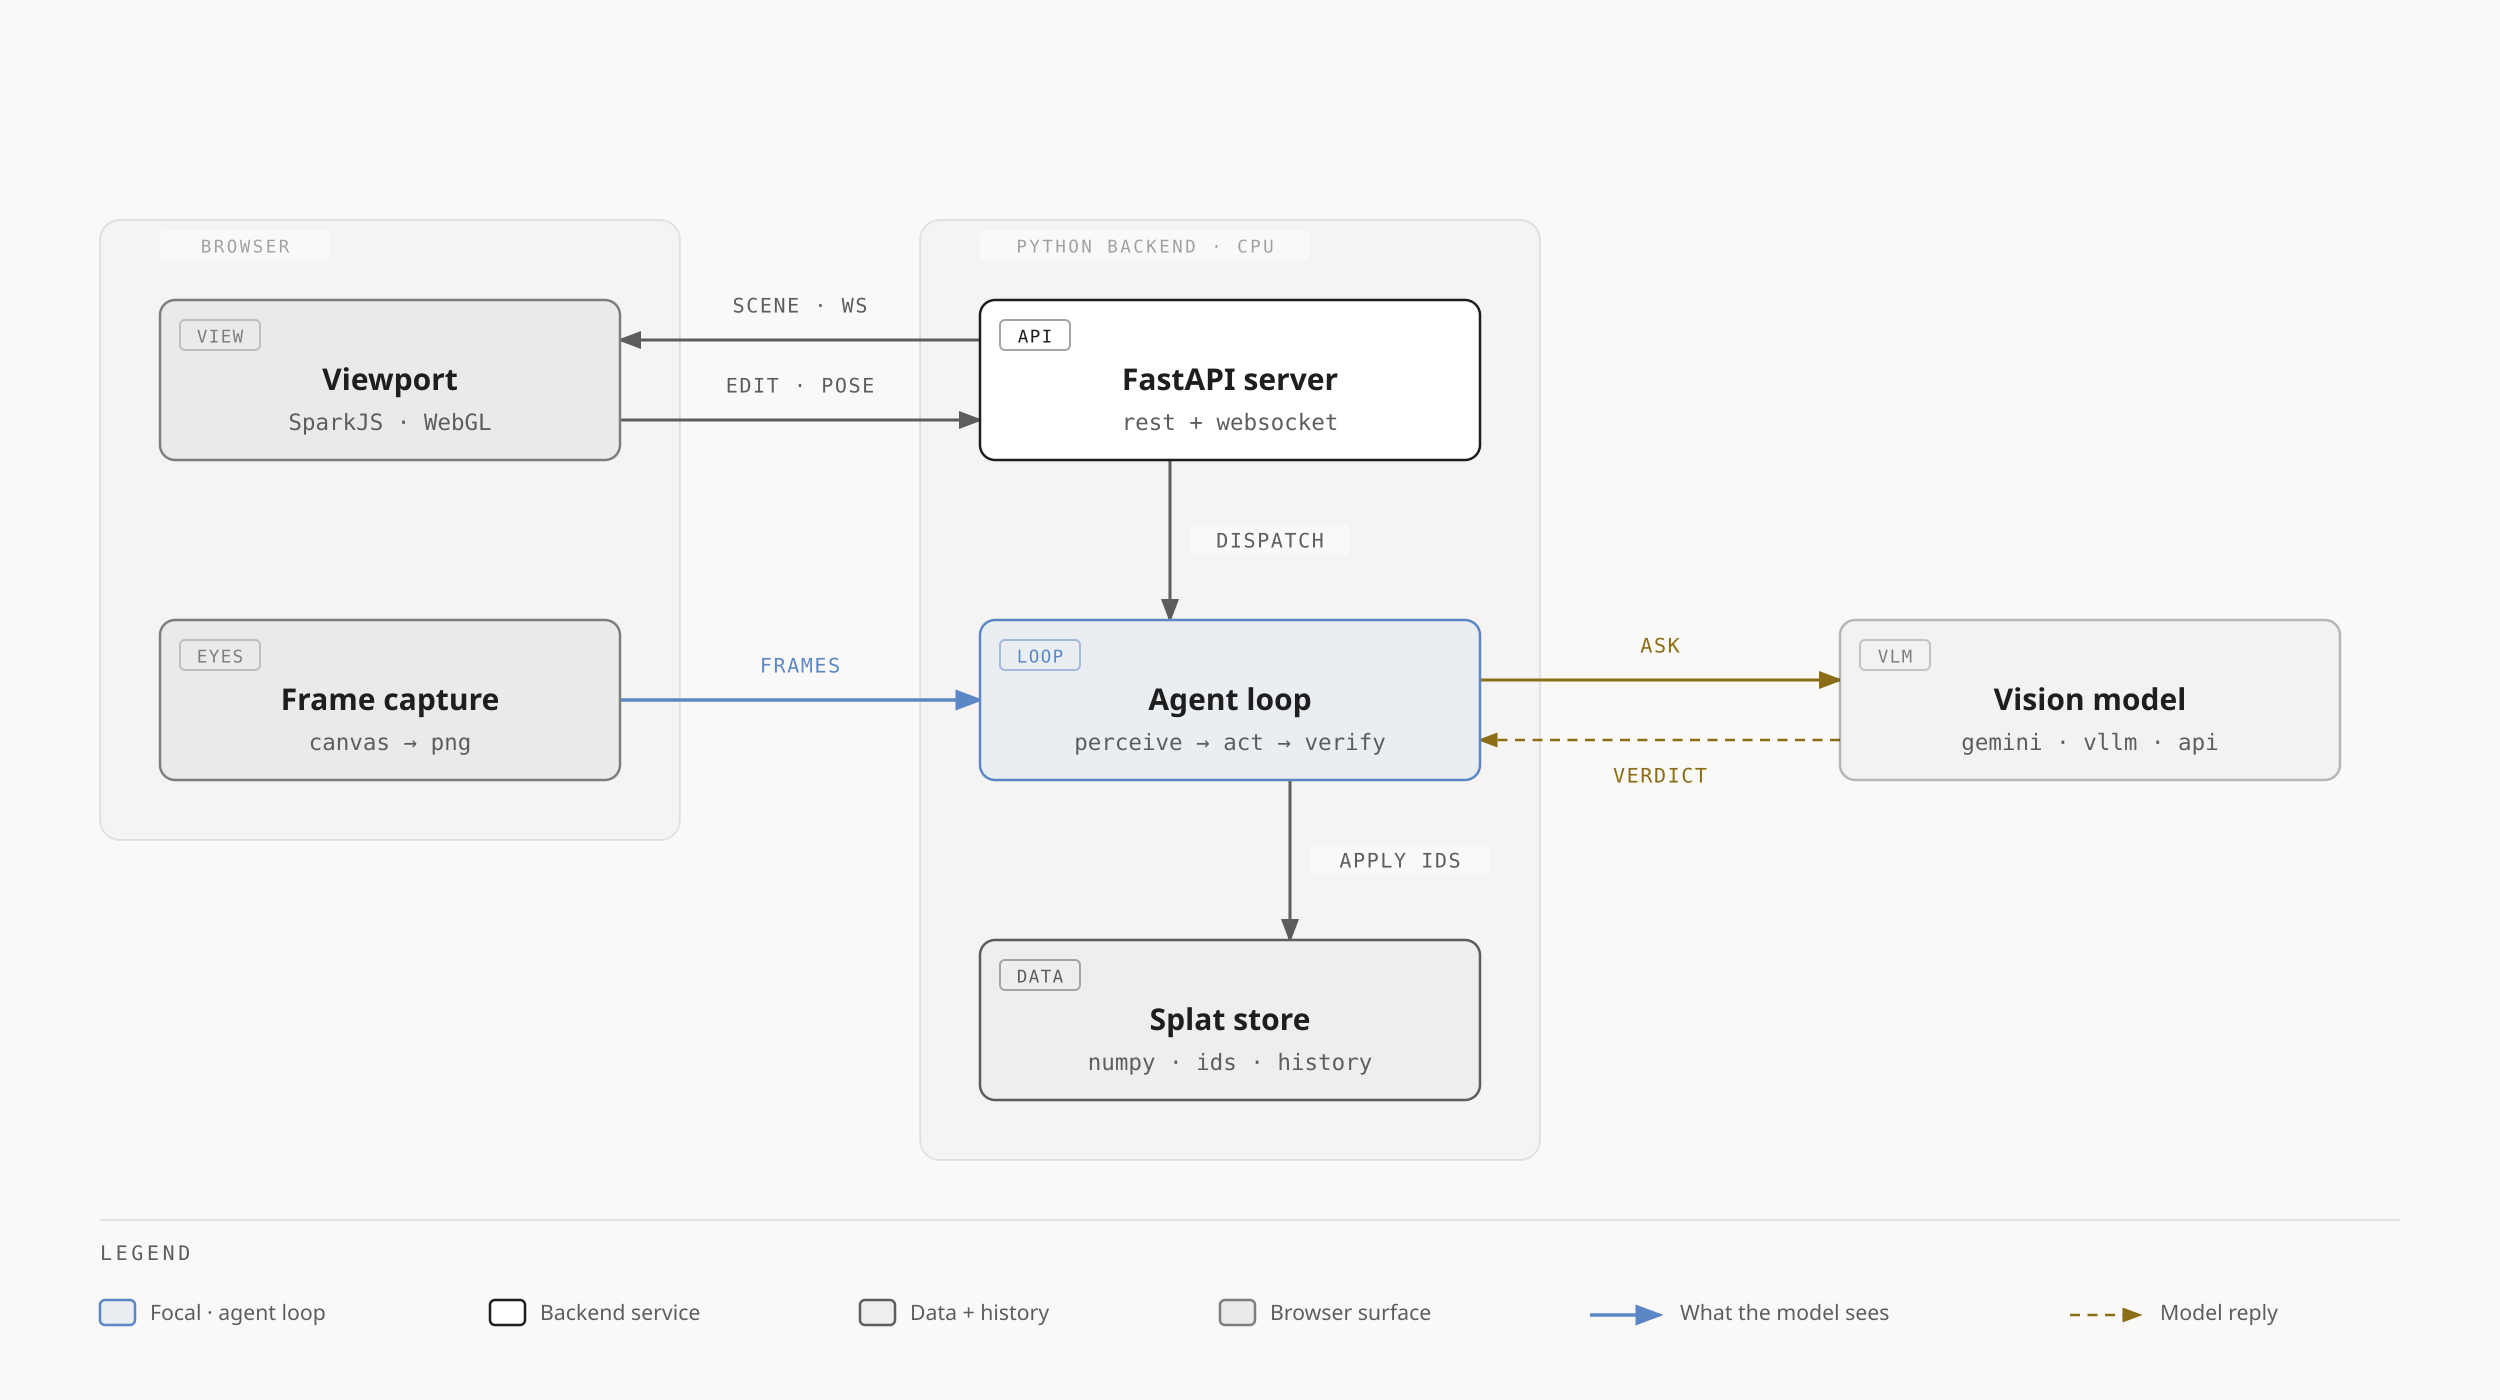
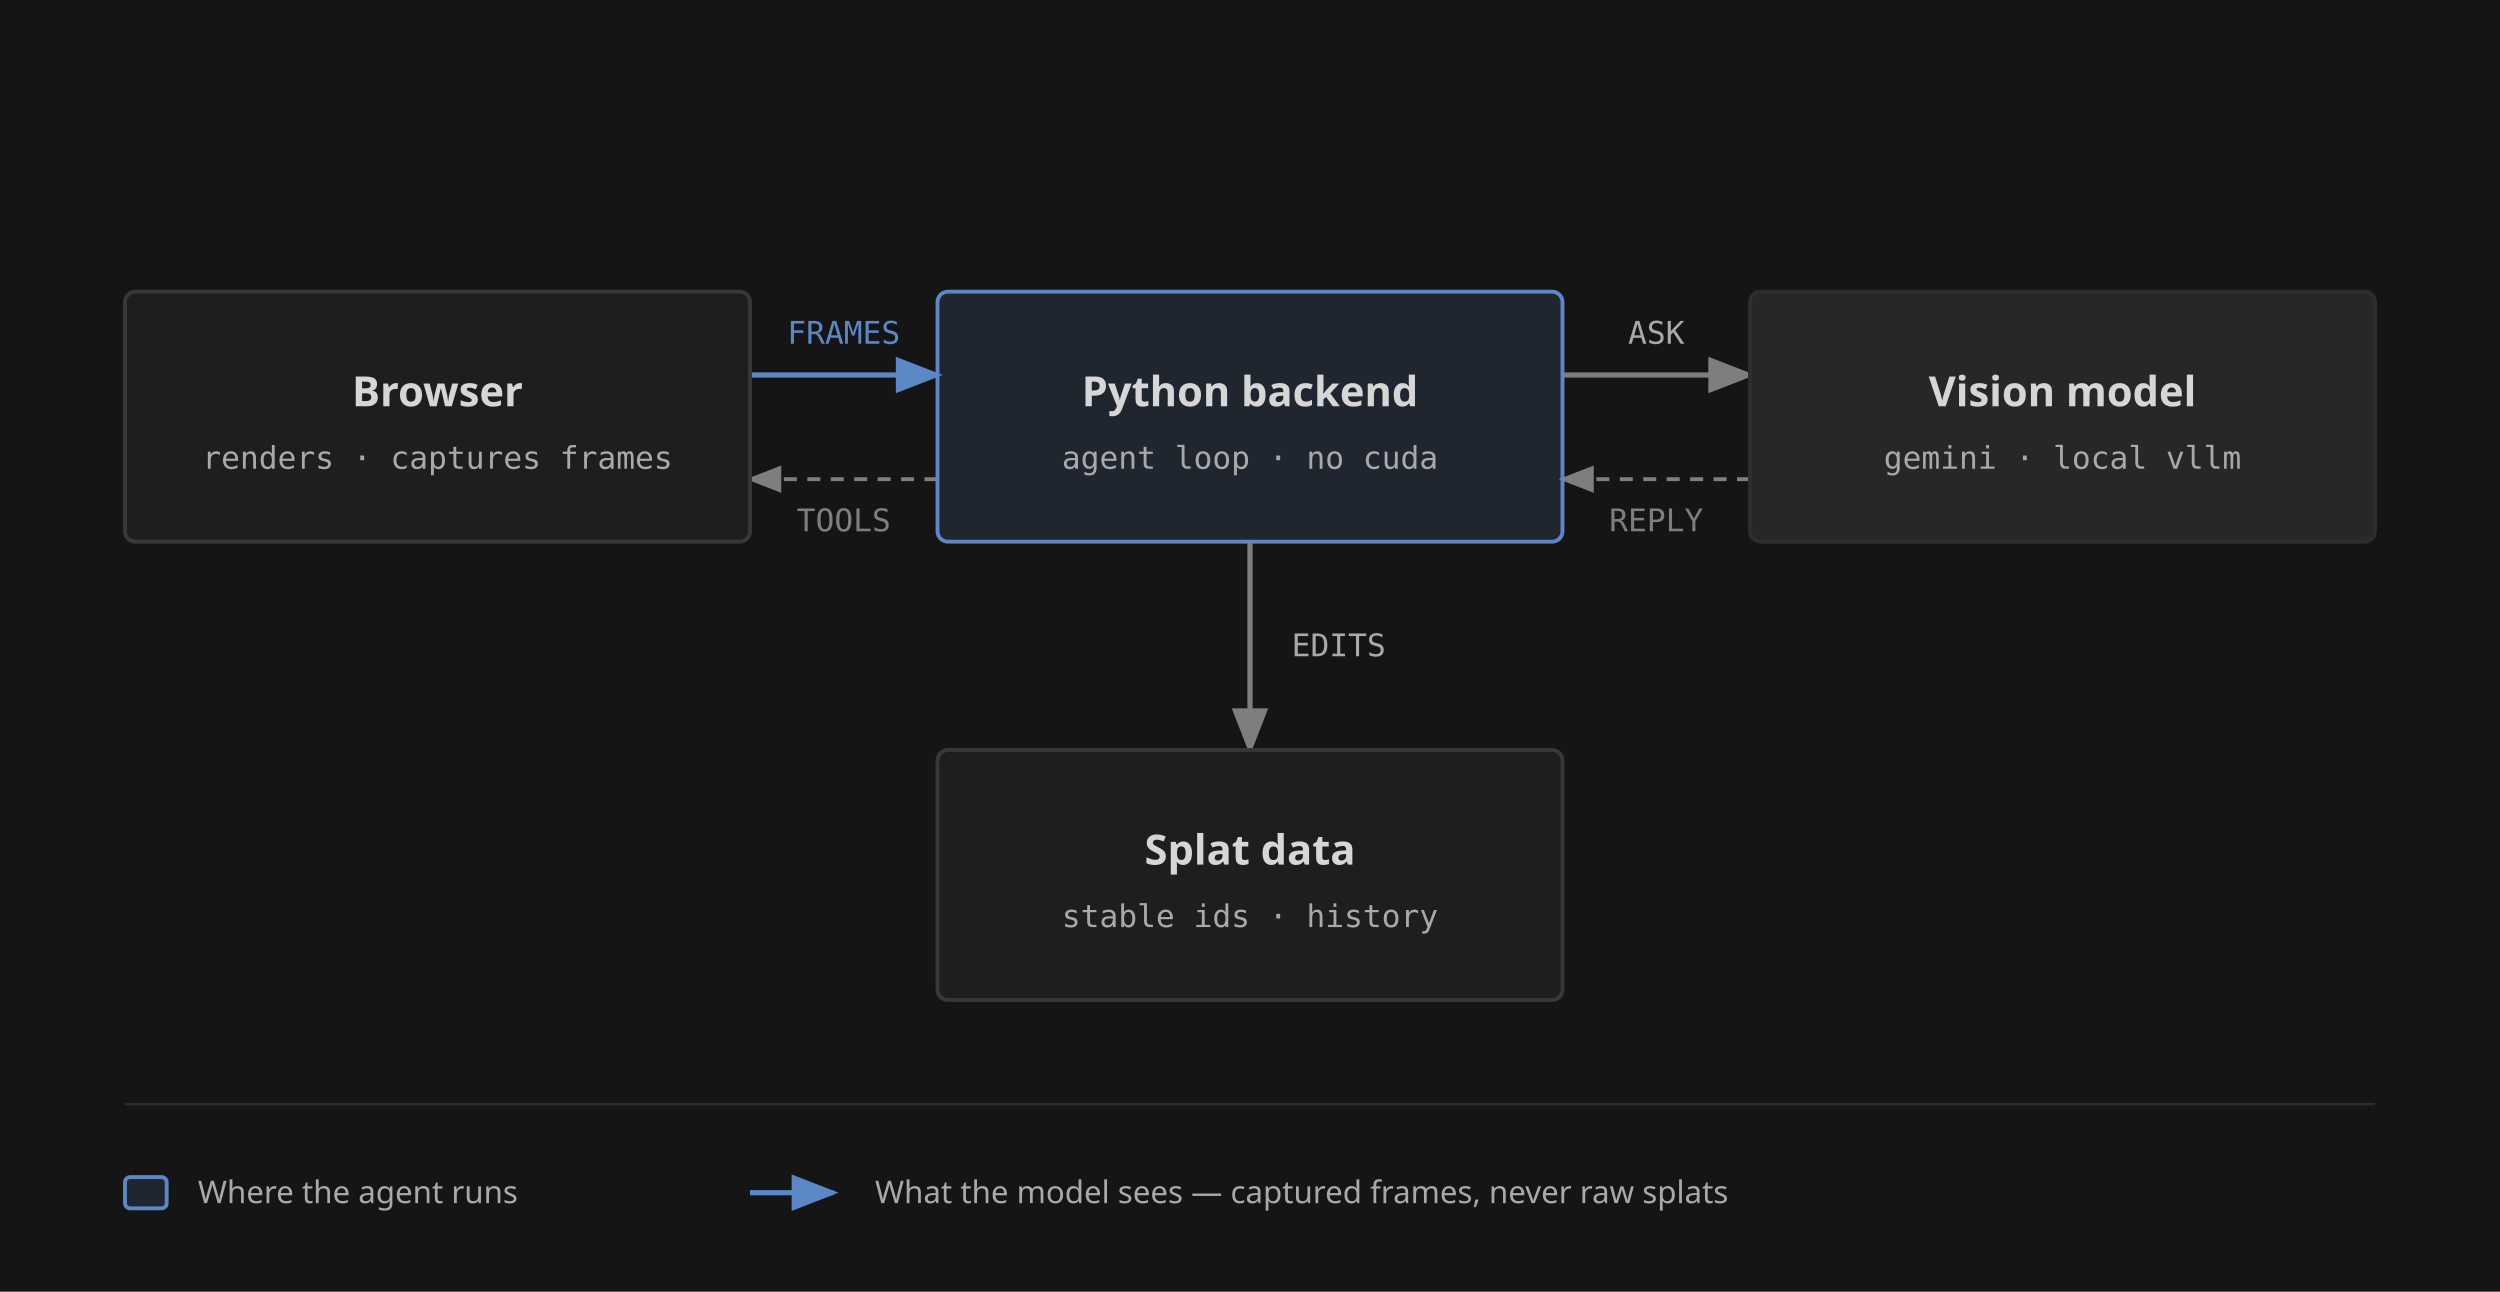
- <svg xmlns="http://www.w3.org/2000/svg" width="1000" height="560" viewBox="0 0 1000 560">
+ <svg xmlns="http://www.w3.org/2000/svg" width="960" height="496" viewBox="0 0 960 496">
  <defs>
-     <marker id="arrow" markerWidth="8" markerHeight="6" refX="7" refY="3" orient="auto">
-       <polygon points="0 0, 8 3, 0 6" fill="#5d5d5d" />
+     <marker id="arrow" markerWidth="9" markerHeight="7" refX="8" refY="3.5" orient="auto">
+       <polygon points="0 0, 9 3.5, 0 7" fill="#7e7e7e" />
    </marker>
-     <marker id="arrow-accent" markerWidth="8" markerHeight="6" refX="7" refY="3" orient="auto">
-       <polygon points="0 0, 8 3, 0 6" fill="#5b87c7" />
-     </marker>
-     <marker id="arrow-link" markerWidth="8" markerHeight="6" refX="7" refY="3" orient="auto">
-       <polygon points="0 0, 8 3, 0 6" fill="#8a6d14" />
+     <marker id="arrow-accent" markerWidth="9" markerHeight="7" refX="8" refY="3.5" orient="auto">
+       <polygon points="0 0, 9 3.5, 0 7" fill="#5b87c7" />
    </marker>
  </defs>
-   <rect width="100%" height="100%" fill="#faf9f7" />
-   <rect x="40" y="88" width="232" height="248" rx="8" fill="rgba(30,30,30,0.02)" stroke="rgba(30,30,30,0.10)" stroke-width="0.8" />
-   <rect x="64" y="92" width="68" height="12" rx="2" fill="#faf9f7" />
-   <text x="98" y="101" fill="rgba(30,30,30,0.40)" font-size="7" font-family="'Geist Mono', monospace" text-anchor="middle" letter-spacing="0.14em">BROWSER</text>
-   <rect x="368" y="88" width="248" height="376" rx="8" fill="rgba(30,30,30,0.02)" stroke="rgba(30,30,30,0.10)" stroke-width="0.8" />
-   <rect x="392" y="92" width="132" height="12" rx="2" fill="#faf9f7" />
-   <text x="458" y="101" fill="rgba(30,30,30,0.40)" font-size="7" font-family="'Geist Mono', monospace" text-anchor="middle" letter-spacing="0.14em">PYTHON BACKEND · CPU</text>
-   <line x1="392" y1="136" x2="248" y2="136" stroke="#5d5d5d" stroke-width="1.2" marker-end="url(#arrow)" />
-   <line x1="248" y1="168" x2="392" y2="168" stroke="#5d5d5d" stroke-width="1.2" marker-end="url(#arrow)" />
-   <line x1="248" y1="280" x2="392" y2="280" stroke="#5b87c7" stroke-width="1.4" marker-end="url(#arrow-accent)" />
-   <line x1="592" y1="272" x2="736" y2="272" stroke="#8a6d14" stroke-width="1.2" marker-end="url(#arrow-link)" />
-   <line x1="736" y1="296" x2="592" y2="296" stroke="#8a6d14" stroke-width="1" stroke-dasharray="4,3" marker-end="url(#arrow-link)" />
-   <line x1="468" y1="184" x2="468" y2="248" stroke="#5d5d5d" stroke-width="1.2" marker-end="url(#arrow)" />
-   <line x1="516" y1="312" x2="516" y2="376" stroke="#5d5d5d" stroke-width="1.2" marker-end="url(#arrow)" />
-   <rect x="284" y="116" width="72" height="12" rx="2" fill="#faf9f7" />
-   <text x="320" y="125" fill="#5d5d5d" font-size="8" font-family="'Geist Mono', monospace" text-anchor="middle" letter-spacing="0.08em">SCENE · WS</text>
-   <rect x="280" y="148" width="80" height="12" rx="2" fill="#faf9f7" />
-   <text x="320" y="157" fill="#5d5d5d" font-size="8" font-family="'Geist Mono', monospace" text-anchor="middle" letter-spacing="0.08em">EDIT · POSE</text>
-   <rect x="288" y="260" width="64" height="12" rx="2" fill="#faf9f7" />
-   <text x="320" y="269" fill="#5b87c7" font-size="8" font-family="'Geist Mono', monospace" text-anchor="middle" letter-spacing="0.08em">FRAMES</text>
-   <rect x="644" y="252" width="40" height="12" rx="2" fill="#faf9f7" />
-   <text x="664" y="261" fill="#8a6d14" font-size="8" font-family="'Geist Mono', monospace" text-anchor="middle" letter-spacing="0.08em">ASK</text>
-   <rect x="632" y="304" width="64" height="12" rx="2" fill="#faf9f7" />
-   <text x="664" y="313" fill="#8a6d14" font-size="8" font-family="'Geist Mono', monospace" text-anchor="middle" letter-spacing="0.08em">VERDICT</text>
-   <rect x="476" y="210" width="64" height="12" rx="2" fill="#faf9f7" />
-   <text x="508" y="219" fill="#5d5d5d" font-size="8" font-family="'Geist Mono', monospace" text-anchor="middle" letter-spacing="0.08em">DISPATCH</text>
-   <rect x="524" y="338" width="72" height="12" rx="2" fill="#faf9f7" />
-   <text x="560" y="347" fill="#5d5d5d" font-size="8" font-family="'Geist Mono', monospace" text-anchor="middle" letter-spacing="0.08em">APPLY IDS</text>
-   <rect x="64" y="120" width="184" height="64" rx="6" fill="#faf9f7" />
-   <rect x="64" y="120" width="184" height="64" rx="6" fill="rgba(93,93,93,0.10)" stroke="#7e7e7e" stroke-width="1" />
-   <rect x="72" y="128" width="32" height="12" rx="2" fill="transparent" stroke="rgba(126,126,126,0.40)" stroke-width="0.8" />
-   <text x="88" y="137" fill="#7e7e7e" font-size="7" font-family="'Geist Mono', monospace" text-anchor="middle" letter-spacing="0.08em">VIEW</text>
-   <text x="156" y="156" fill="#1e1e1e" font-size="12" font-weight="600" font-family="'Geist', sans-serif" text-anchor="middle">Viewport</text>
-   <text x="156" y="172" fill="#5d5d5d" font-size="9" font-family="'Geist Mono', monospace" text-anchor="middle">SparkJS · WebGL</text>
-   <rect x="64" y="248" width="184" height="64" rx="6" fill="#faf9f7" />
-   <rect x="64" y="248" width="184" height="64" rx="6" fill="rgba(93,93,93,0.10)" stroke="#7e7e7e" stroke-width="1" />
-   <rect x="72" y="256" width="32" height="12" rx="2" fill="transparent" stroke="rgba(126,126,126,0.40)" stroke-width="0.8" />
-   <text x="88" y="265" fill="#7e7e7e" font-size="7" font-family="'Geist Mono', monospace" text-anchor="middle" letter-spacing="0.08em">EYES</text>
-   <text x="156" y="284" fill="#1e1e1e" font-size="12" font-weight="600" font-family="'Geist', sans-serif" text-anchor="middle">Frame capture</text>
-   <text x="156" y="300" fill="#5d5d5d" font-size="9" font-family="'Geist Mono', monospace" text-anchor="middle">canvas → png</text>
-   <rect x="392" y="120" width="200" height="64" rx="6" fill="#faf9f7" />
-   <rect x="392" y="120" width="200" height="64" rx="6" fill="#ffffff" stroke="#1e1e1e" stroke-width="1" />
-   <rect x="400" y="128" width="28" height="12" rx="2" fill="transparent" stroke="rgba(30,30,30,0.40)" stroke-width="0.8" />
-   <text x="414" y="137" fill="#1e1e1e" font-size="7" font-family="'Geist Mono', monospace" text-anchor="middle" letter-spacing="0.08em">API</text>
-   <text x="492" y="156" fill="#1e1e1e" font-size="12" font-weight="600" font-family="'Geist', sans-serif" text-anchor="middle">FastAPI server</text>
-   <text x="492" y="172" fill="#5d5d5d" font-size="9" font-family="'Geist Mono', monospace" text-anchor="middle">rest + websocket</text>
-   <rect x="392" y="248" width="200" height="64" rx="6" fill="#faf9f7" />
-   <rect x="392" y="248" width="200" height="64" rx="6" fill="rgba(91,135,199,0.10)" stroke="#5b87c7" stroke-width="1" />
-   <rect x="400" y="256" width="32" height="12" rx="2" fill="transparent" stroke="rgba(91,135,199,0.50)" stroke-width="0.8" />
-   <text x="416" y="265" fill="#5b87c7" font-size="7" font-family="'Geist Mono', monospace" text-anchor="middle" letter-spacing="0.08em">LOOP</text>
-   <text x="492" y="284" fill="#1e1e1e" font-size="12" font-weight="600" font-family="'Geist', sans-serif" text-anchor="middle">Agent loop</text>
-   <text x="492" y="300" fill="#5d5d5d" font-size="9" font-family="'Geist Mono', monospace" text-anchor="middle">perceive → act → verify</text>
-   <rect x="392" y="376" width="200" height="64" rx="6" fill="#faf9f7" />
-   <rect x="392" y="376" width="200" height="64" rx="6" fill="rgba(30,30,30,0.05)" stroke="#5d5d5d" stroke-width="1" />
-   <rect x="400" y="384" width="32" height="12" rx="2" fill="transparent" stroke="rgba(93,93,93,0.50)" stroke-width="0.8" />
-   <text x="416" y="393" fill="#5d5d5d" font-size="7" font-family="'Geist Mono', monospace" text-anchor="middle" letter-spacing="0.08em">DATA</text>
-   <text x="492" y="412" fill="#1e1e1e" font-size="12" font-weight="600" font-family="'Geist', sans-serif" text-anchor="middle">Splat store</text>
-   <text x="492" y="428" fill="#5d5d5d" font-size="9" font-family="'Geist Mono', monospace" text-anchor="middle">numpy · ids · history</text>
-   <rect x="736" y="248" width="200" height="64" rx="6" fill="#faf9f7" />
-   <rect x="736" y="248" width="200" height="64" rx="6" fill="rgba(30,30,30,0.03)" stroke="rgba(30,30,30,0.30)" stroke-width="1" />
-   <rect x="744" y="256" width="28" height="12" rx="2" fill="transparent" stroke="rgba(30,30,30,0.22)" stroke-width="0.8" />
-   <text x="758" y="265" fill="#7e7e7e" font-size="7" font-family="'Geist Mono', monospace" text-anchor="middle" letter-spacing="0.08em">VLM</text>
-   <text x="836" y="284" fill="#1e1e1e" font-size="12" font-weight="600" font-family="'Geist', sans-serif" text-anchor="middle">Vision model</text>
-   <text x="836" y="300" fill="#5d5d5d" font-size="9" font-family="'Geist Mono', monospace" text-anchor="middle">gemini · vllm · api</text>
-   <line x1="40" y1="488" x2="960" y2="488" stroke="rgba(30,30,30,0.10)" stroke-width="0.8" />
-   <text x="40" y="504" fill="#5d5d5d" font-size="8" font-family="'Geist Mono', monospace" letter-spacing="0.18em">LEGEND</text>
-   <rect x="40" y="520" width="14" height="10" rx="2" fill="rgba(91,135,199,0.10)" stroke="#5b87c7" stroke-width="1" />
-   <text x="60" y="528" fill="#5d5d5d" font-size="8.5" font-family="'Geist', sans-serif">Focal · agent loop</text>
-   <rect x="196" y="520" width="14" height="10" rx="2" fill="#ffffff" stroke="#1e1e1e" stroke-width="1" />
-   <text x="216" y="528" fill="#5d5d5d" font-size="8.5" font-family="'Geist', sans-serif">Backend service</text>
-   <rect x="344" y="520" width="14" height="10" rx="2" fill="rgba(30,30,30,0.05)" stroke="#5d5d5d" stroke-width="1" />
-   <text x="364" y="528" fill="#5d5d5d" font-size="8.5" font-family="'Geist', sans-serif">Data + history</text>
-   <rect x="488" y="520" width="14" height="10" rx="2" fill="rgba(93,93,93,0.10)" stroke="#7e7e7e" stroke-width="1" />
-   <text x="508" y="528" fill="#5d5d5d" font-size="8.5" font-family="'Geist', sans-serif">Browser surface</text>
-   <line x1="636" y1="526" x2="664" y2="526" stroke="#5b87c7" stroke-width="1.4" marker-end="url(#arrow-accent)" />
-   <text x="672" y="528" fill="#5d5d5d" font-size="8.5" font-family="'Geist', sans-serif">What the model sees</text>
-   <line x1="828" y1="526" x2="856" y2="526" stroke="#8a6d14" stroke-width="1" stroke-dasharray="4,3" marker-end="url(#arrow-link)" />
-   <text x="864" y="528" fill="#5d5d5d" font-size="8.5" font-family="'Geist', sans-serif">Model reply</text>
+   <rect width="100%" height="100%" fill="#151515" />
+   <line x1="288" y1="144" x2="360" y2="144" stroke="#5b87c7" stroke-width="2" marker-end="url(#arrow-accent)" />
+   <line x1="360" y1="184" x2="288" y2="184" stroke="#7e7e7e" stroke-width="1.5" stroke-dasharray="5,4" marker-end="url(#arrow)" />
+   <line x1="600" y1="144" x2="672" y2="144" stroke="#7e7e7e" stroke-width="2" marker-end="url(#arrow)" />
+   <line x1="672" y1="184" x2="600" y2="184" stroke="#7e7e7e" stroke-width="1.5" stroke-dasharray="5,4" marker-end="url(#arrow)" />
+   <line x1="480" y1="208" x2="480" y2="288" stroke="#7e7e7e" stroke-width="2" marker-end="url(#arrow)" />
+   <rect x="292" y="120" width="64" height="16" rx="2" fill="#151515" />
+   <text x="324" y="132" fill="#5b87c7" font-size="12" font-family="'Geist Mono', monospace" text-anchor="middle">FRAMES</text>
+   <rect x="292" y="192" width="64" height="16" rx="2" fill="#151515" />
+   <text x="324" y="204" fill="#7e7e7e" font-size="12" font-family="'Geist Mono', monospace" text-anchor="middle">TOOLS</text>
+   <rect x="604" y="120" width="64" height="16" rx="2" fill="#151515" />
+   <text x="636" y="132" fill="#a9a9a9" font-size="12" font-family="'Geist Mono', monospace" text-anchor="middle">ASK</text>
+   <rect x="604" y="192" width="64" height="16" rx="2" fill="#151515" />
+   <text x="636" y="204" fill="#7e7e7e" font-size="12" font-family="'Geist Mono', monospace" text-anchor="middle">REPLY</text>
+   <rect x="488" y="240" width="72" height="16" rx="2" fill="#151515" />
+   <text x="496" y="252" fill="#a9a9a9" font-size="12" font-family="'Geist Mono', monospace">EDITS</text>
+   <rect x="48" y="112" width="240" height="96" rx="4" fill="#1e1e1e" stroke="#383838" stroke-width="1.5" />
+   <text x="168" y="156" fill="#d6d6d6" font-size="16" font-weight="600" font-family="'Geist', sans-serif" text-anchor="middle">Browser</text>
+   <text x="168" y="180" fill="#a9a9a9" font-size="12" font-family="'Geist Mono', monospace" text-anchor="middle">renders · captures frames</text>
+   <rect x="360" y="112" width="240" height="96" rx="4" fill="rgba(91,135,199,0.15)" stroke="#5b87c7" stroke-width="1.5" />
+   <text x="480" y="156" fill="#d6d6d6" font-size="16" font-weight="600" font-family="'Geist', sans-serif" text-anchor="middle">Python backend</text>
+   <text x="480" y="180" fill="#a9a9a9" font-size="12" font-family="'Geist Mono', monospace" text-anchor="middle">agent loop · no cuda</text>
+   <rect x="672" y="112" width="240" height="96" rx="4" fill="#272727" stroke="#2d2d2d" stroke-width="1.5" />
+   <text x="792" y="156" fill="#d6d6d6" font-size="16" font-weight="600" font-family="'Geist', sans-serif" text-anchor="middle">Vision model</text>
+   <text x="792" y="180" fill="#a9a9a9" font-size="12" font-family="'Geist Mono', monospace" text-anchor="middle">gemini · local vllm</text>
+   <rect x="360" y="288" width="240" height="96" rx="4" fill="#1e1e1e" stroke="#383838" stroke-width="1.5" />
+   <text x="480" y="332" fill="#d6d6d6" font-size="16" font-weight="600" font-family="'Geist', sans-serif" text-anchor="middle">Splat data</text>
+   <text x="480" y="356" fill="#a9a9a9" font-size="12" font-family="'Geist Mono', monospace" text-anchor="middle">stable ids · history</text>
+   <line x1="48" y1="424" x2="912" y2="424" stroke="rgba(214,214,214,0.12)" stroke-width="1" />
+   <rect x="48" y="452" width="16" height="12" rx="2" fill="rgba(91,135,199,0.15)" stroke="#5b87c7" stroke-width="1.5" />
+   <text x="76" y="462" fill="#a9a9a9" font-size="12" font-family="'Geist', sans-serif">Where the agent runs</text>
+   <line x1="288" y1="458" x2="320" y2="458" stroke="#5b87c7" stroke-width="2" marker-end="url(#arrow-accent)" />
+   <text x="336" y="462" fill="#a9a9a9" font-size="12" font-family="'Geist', sans-serif">What the model sees — captured frames, never raw splats</text>
</svg>
